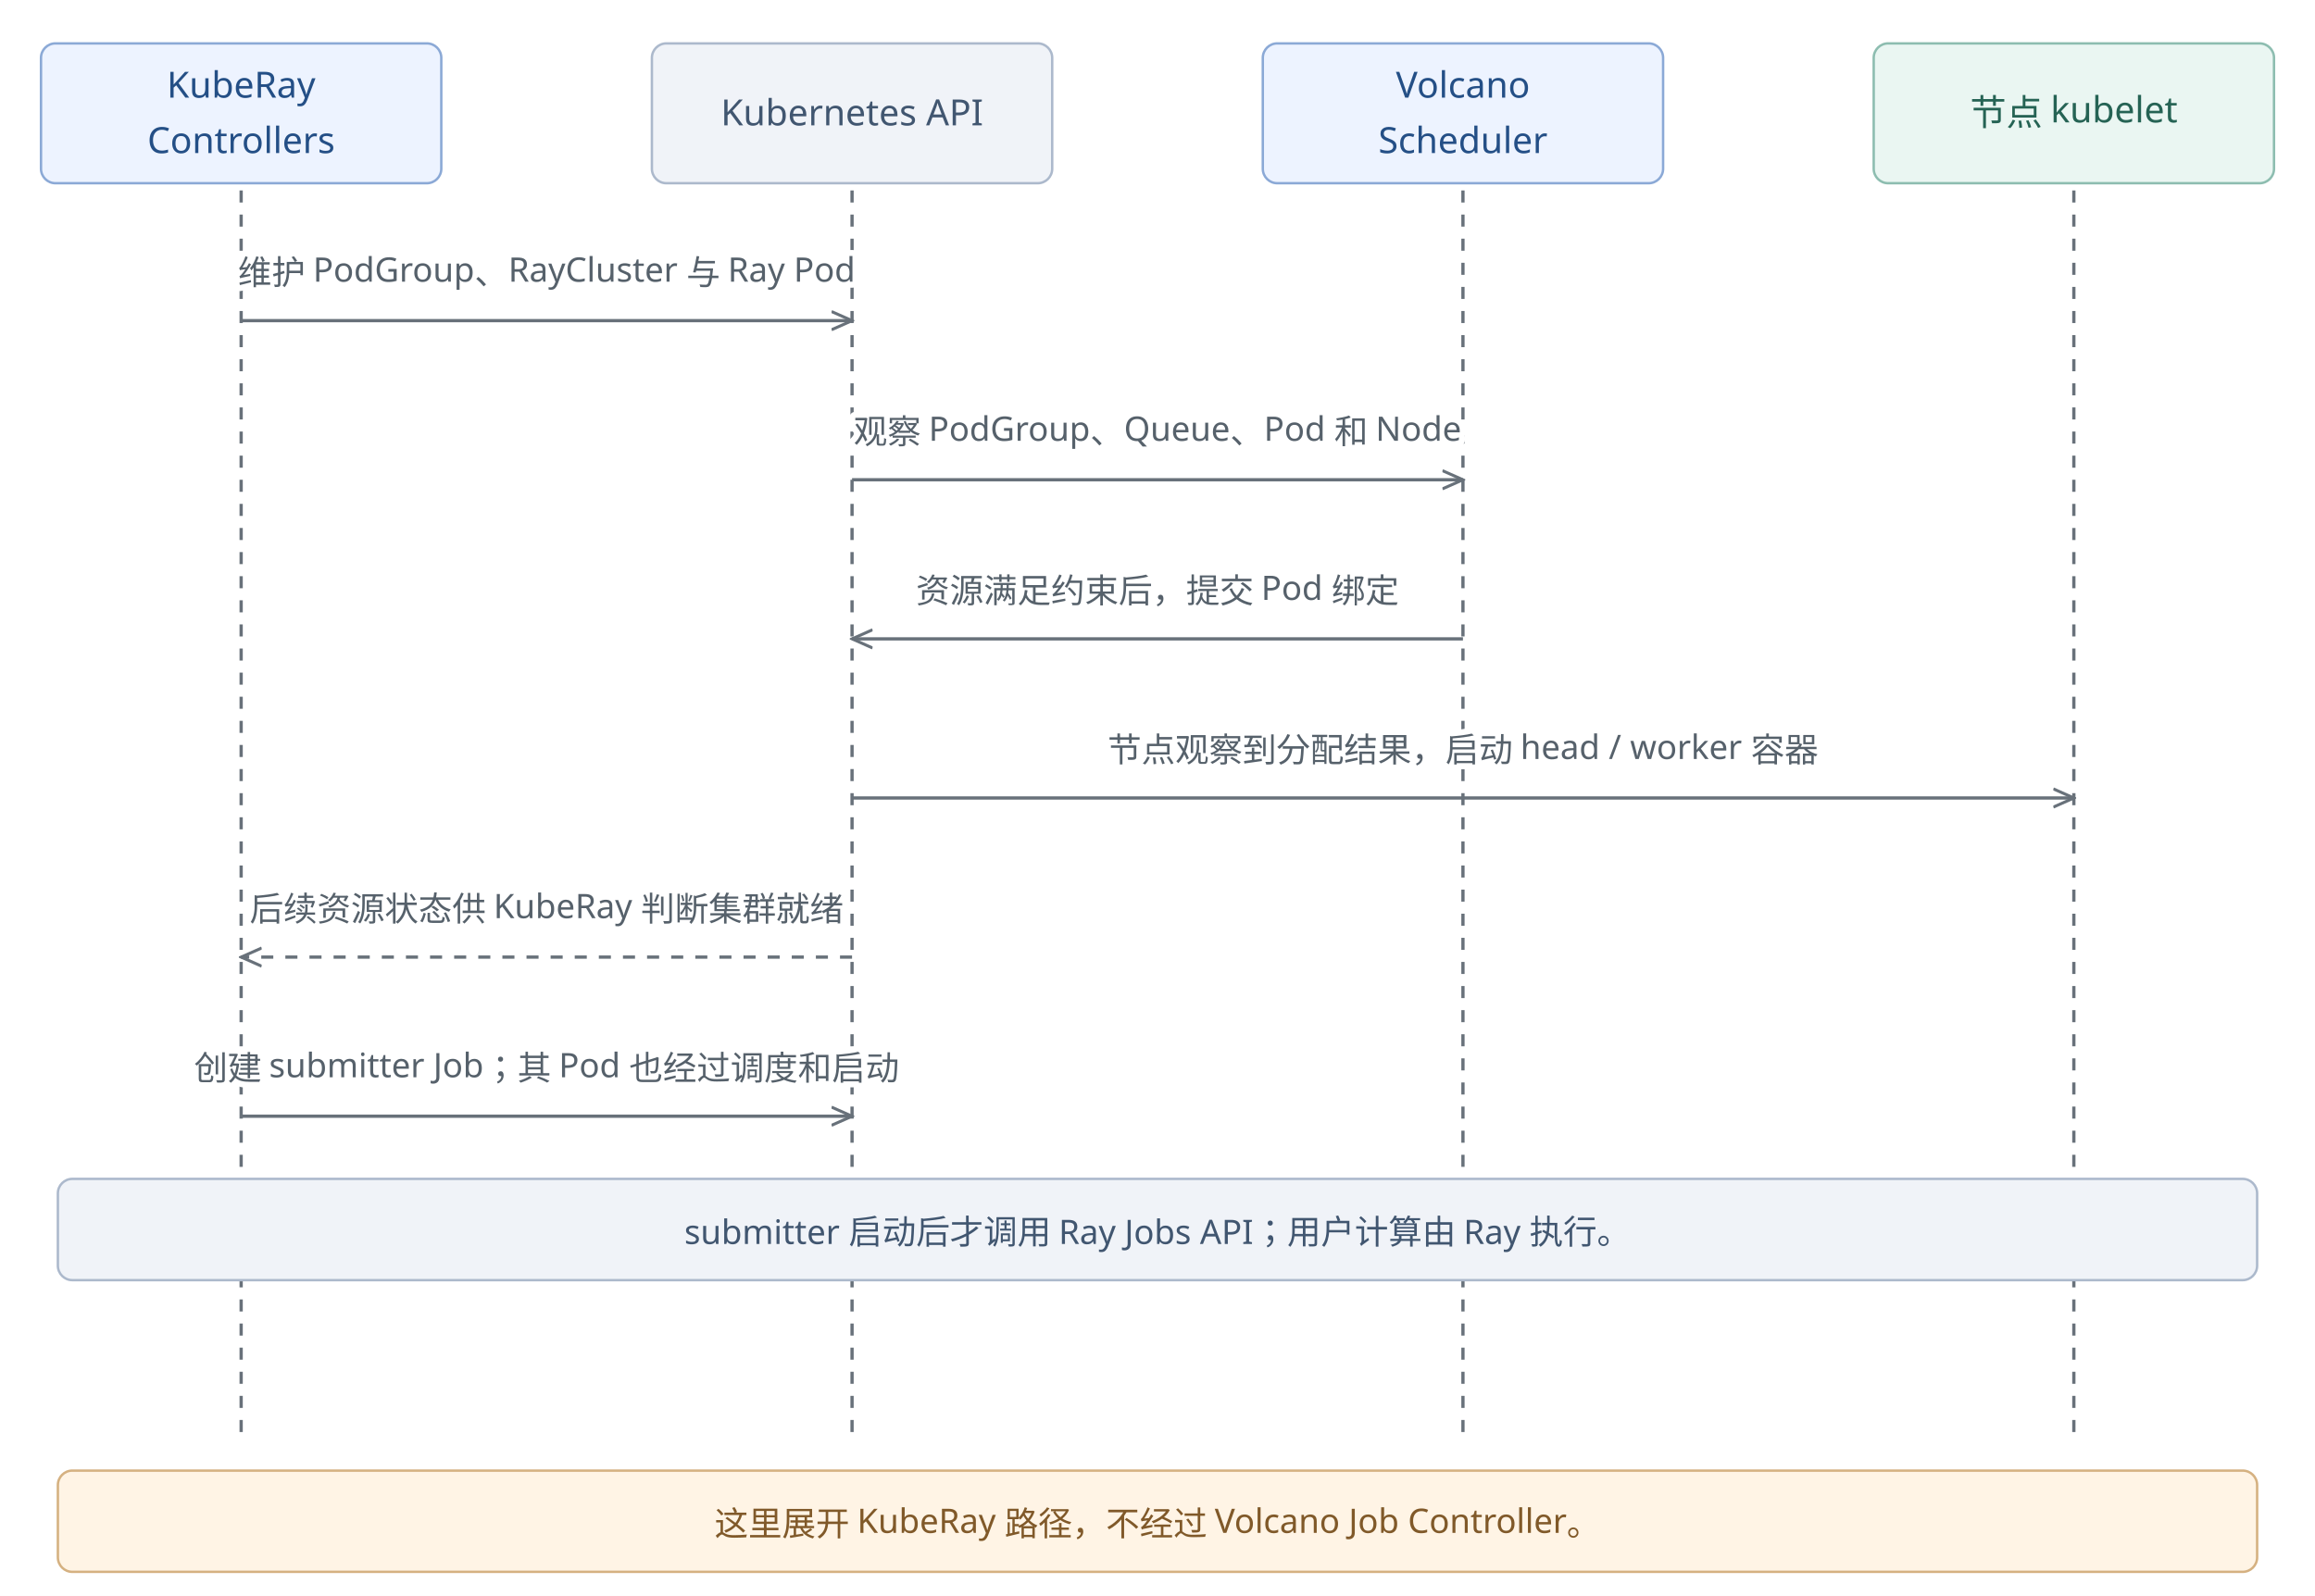
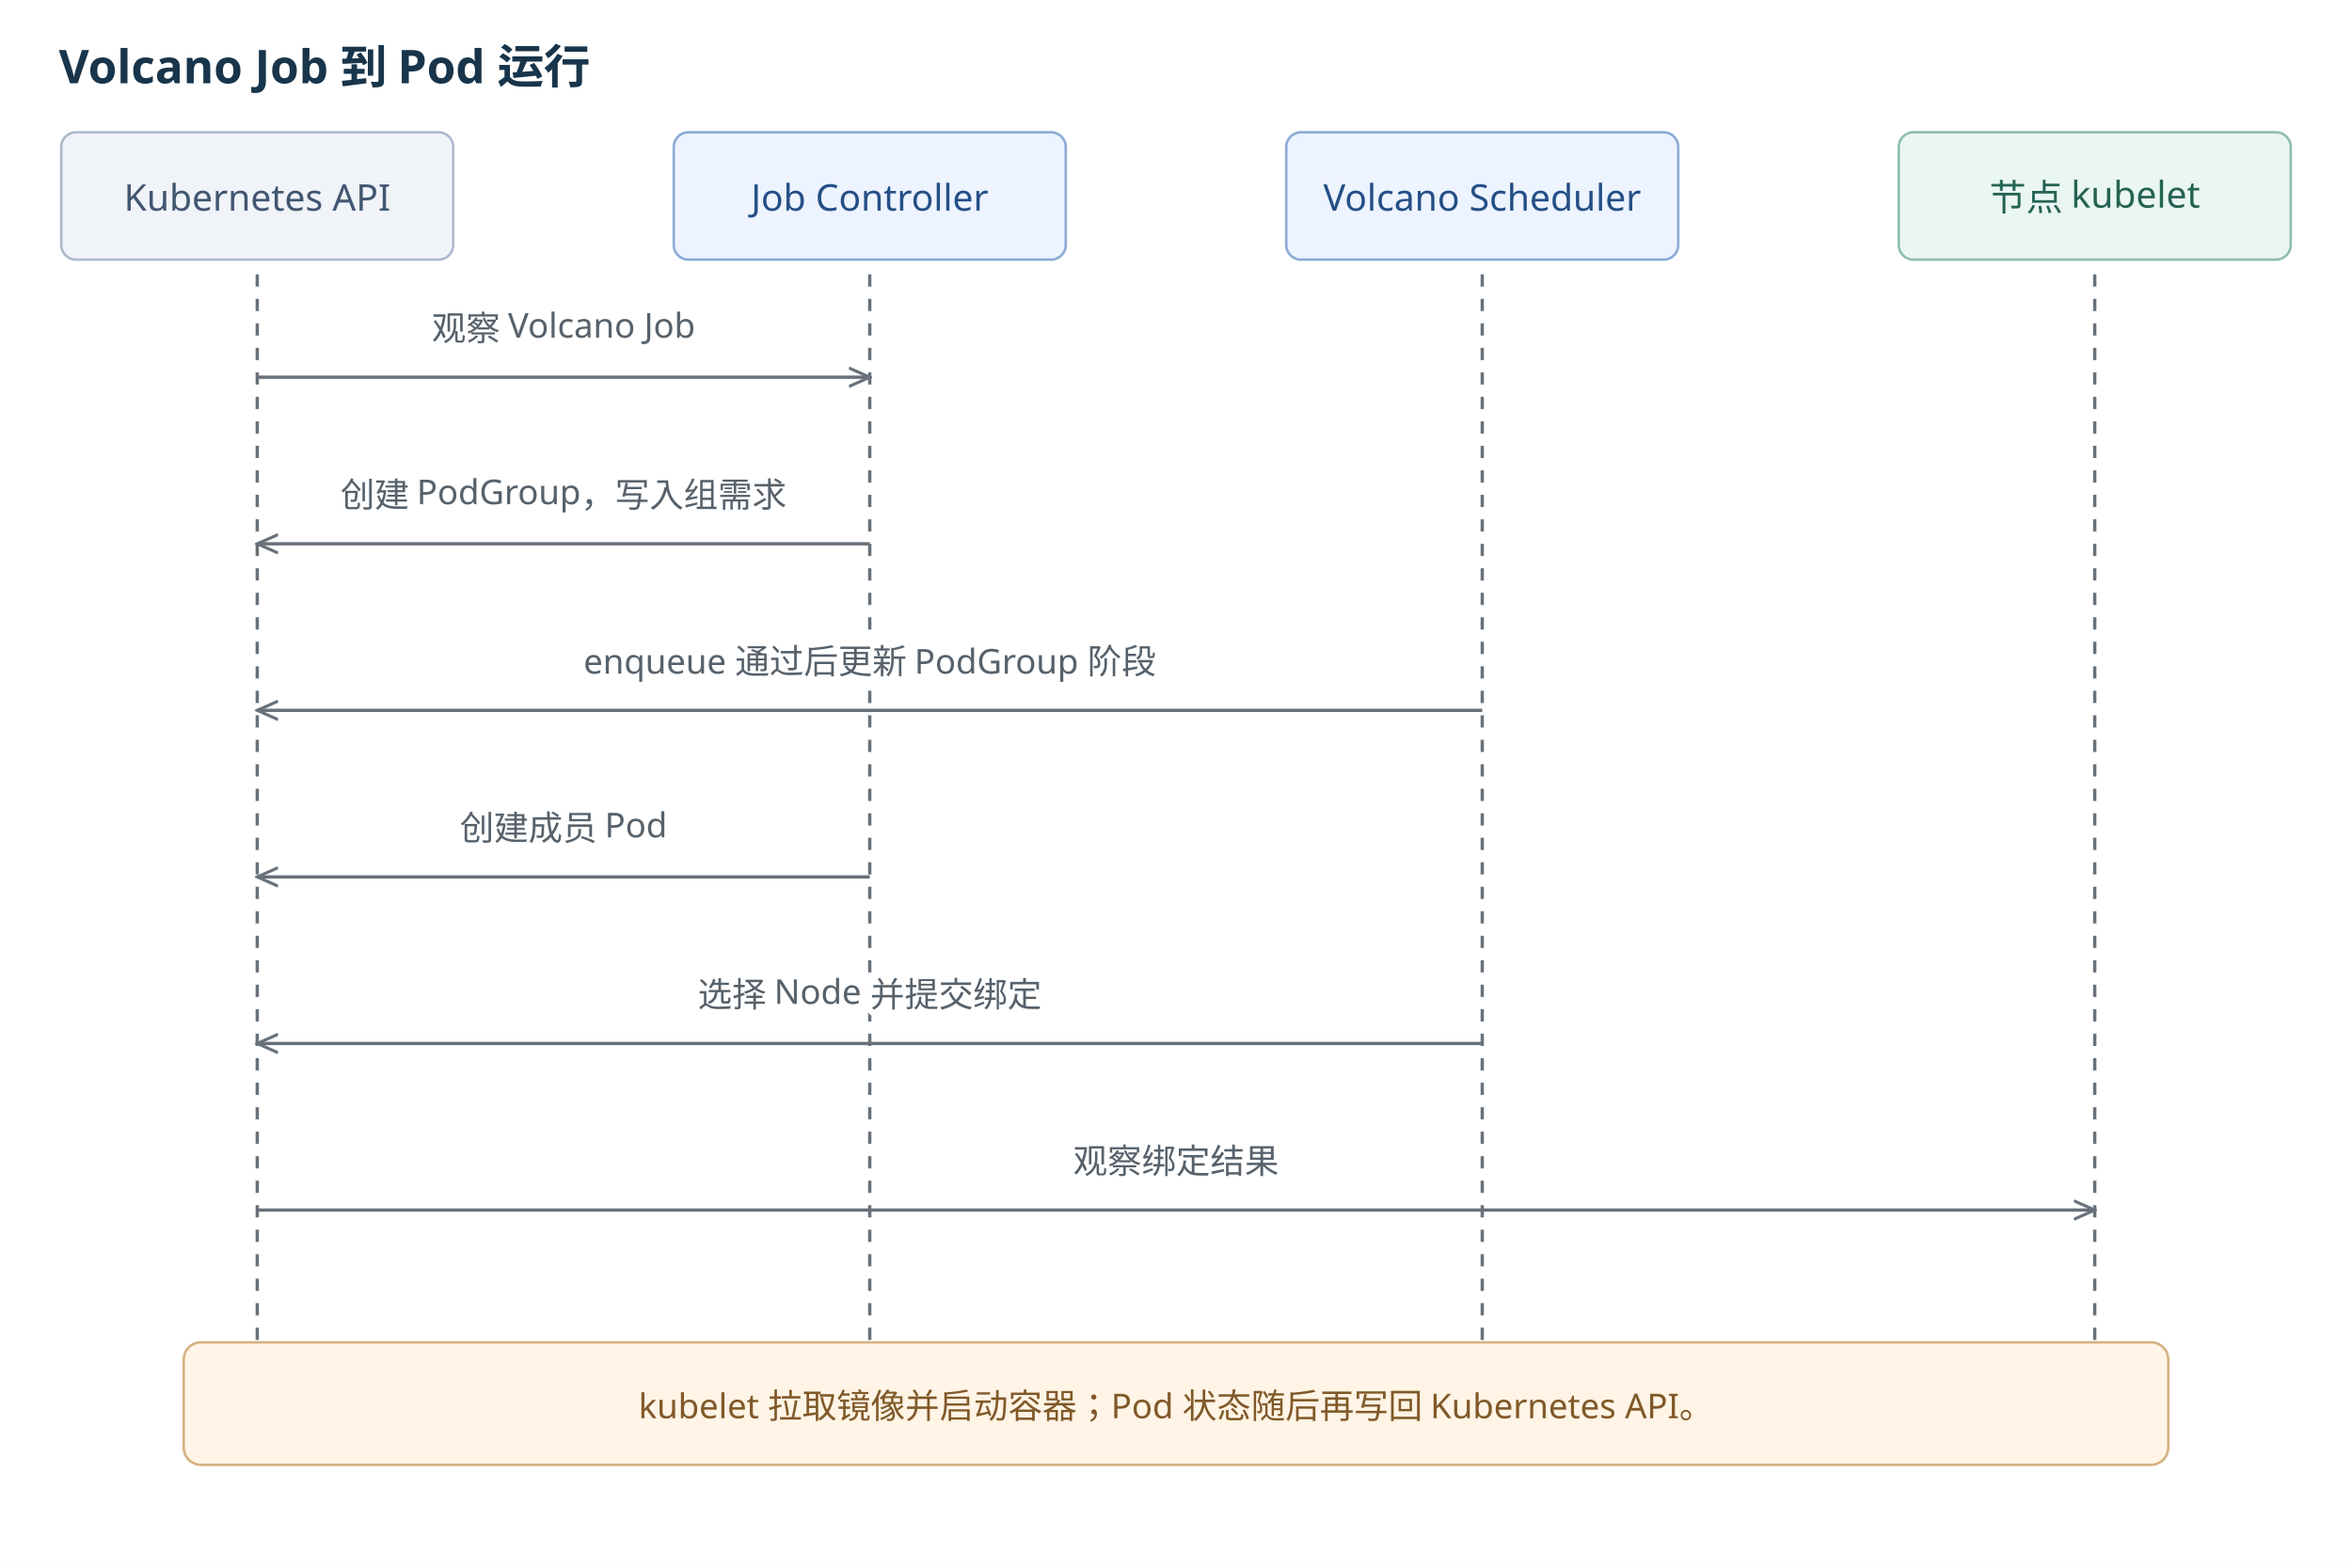
- <svg xmlns="http://www.w3.org/2000/svg" width="960" height="662" viewBox="0 0 960 662" style="max-width:960px" role="img" aria-labelledby="v06-handoff-title">
+ <svg xmlns="http://www.w3.org/2000/svg" width="960" height="640" viewBox="0 0 960 640" style="max-width:960px" role="img" aria-labelledby="v06-flow-title">
  <defs>
-     <marker id="v06-handoff-arrow" viewBox="0 0 10 10" refX="9" refY="5" markerWidth="7" markerHeight="7" orient="auto-start-reverse">
+     <marker id="arrow" viewBox="0 0 10 10" refX="9" refY="5" markerWidth="7" markerHeight="7" orient="auto-start-reverse">
      <path d="M0 1 L9 5 L0 9" fill="none" stroke="#68717a" stroke-width="1.3" />
    </marker>
  </defs>
  <rect width="100%" height="100%" fill="white" />
  <g font-family="Microsoft YaHei, PingFang SC, sans-serif">
-     <path d="M100 79 V597" fill="none" stroke="#68717a" stroke-width="1.35" stroke-dasharray="5 5" />
-     <rect x="17" y="18" width="166" height="58" rx="6" fill="#edf3ff" stroke="#8ba9d6" stroke-width="1" />
-     <text x="100" y="40.5" text-anchor="middle" font-size="15" font-weight="500" fill="#244f86">KubeRay</text>
-     <text x="100" y="63.5" text-anchor="middle" font-size="15" font-weight="500" fill="#244f86">Controllers</text>
-     <path d="M353.333 79 V597" fill="none" stroke="#68717a" stroke-width="1.35" stroke-dasharray="5 5" />
-     <rect x="270.333" y="18" width="166" height="58" rx="6" fill="#f0f3f8" stroke="#acb9cc" stroke-width="1" />
-     <text x="353.333" y="52" text-anchor="middle" font-size="15" font-weight="500" fill="#415670">Kubernetes API</text>
-     <path d="M606.667 79 V597" fill="none" stroke="#68717a" stroke-width="1.35" stroke-dasharray="5 5" />
-     <rect x="523.667" y="18" width="166" height="58" rx="6" fill="#edf3ff" stroke="#8ba9d6" stroke-width="1" />
-     <text x="606.667" y="40.5" text-anchor="middle" font-size="15" font-weight="500" fill="#244f86">Volcano</text>
-     <text x="606.667" y="63.5" text-anchor="middle" font-size="15" font-weight="500" fill="#244f86">Scheduler</text>
-     <path d="M860 79 V597" fill="none" stroke="#68717a" stroke-width="1.35" stroke-dasharray="5 5" />
-     <rect x="777" y="18" width="166" height="58" rx="6" fill="#eaf6f2" stroke="#8dbdb0" stroke-width="1" />
-     <text x="860" y="52" text-anchor="middle" font-size="15" font-weight="500" fill="#256354">节点 kubelet</text>
-     <path d="M100 133 H353.333" fill="none" stroke="#68717a" stroke-width="1.35" marker-end="url(#v06-handoff-arrow)" />
-     <text x="226.667" y="118" text-anchor="middle" font-size="14" font-weight="400" fill="#56616b" stroke="white" stroke-width="5" stroke-linejoin="round" paint-order="stroke">维护 PodGroup、RayCluster 与 Ray Pod</text>
-     <path d="M353.333 199 H606.667" fill="none" stroke="#68717a" stroke-width="1.35" marker-end="url(#v06-handoff-arrow)" />
-     <text x="480" y="184" text-anchor="middle" font-size="14" font-weight="400" fill="#56616b" stroke="white" stroke-width="5" stroke-linejoin="round" paint-order="stroke">观察 PodGroup、Queue、Pod 和 Node</text>
-     <path d="M606.667 265 H353.333" fill="none" stroke="#68717a" stroke-width="1.35" marker-end="url(#v06-handoff-arrow)" />
-     <text x="480" y="250" text-anchor="middle" font-size="14" font-weight="400" fill="#56616b" stroke="white" stroke-width="5" stroke-linejoin="round" paint-order="stroke">资源满足约束后，提交 Pod 绑定</text>
-     <path d="M353.333 331 H860" fill="none" stroke="#68717a" stroke-width="1.35" marker-end="url(#v06-handoff-arrow)" />
-     <text x="606.667" y="316" text-anchor="middle" font-size="14" font-weight="400" fill="#56616b" stroke="white" stroke-width="5" stroke-linejoin="round" paint-order="stroke">节点观察到分配结果，启动 head / worker 容器</text>
-     <path d="M353.333 397 H100" fill="none" stroke="#68717a" stroke-width="1.35" stroke-dasharray="5 5" marker-end="url(#v06-handoff-arrow)" />
-     <text x="226.667" y="382" text-anchor="middle" font-size="14" font-weight="400" fill="#56616b" stroke="white" stroke-width="5" stroke-linejoin="round" paint-order="stroke">后续资源状态供 KubeRay 判断集群就绪</text>
-     <path d="M100 463 H353.333" fill="none" stroke="#68717a" stroke-width="1.35" marker-end="url(#v06-handoff-arrow)" />
-     <text x="226.667" y="448" text-anchor="middle" font-size="14" font-weight="400" fill="#56616b" stroke="white" stroke-width="5" stroke-linejoin="round" paint-order="stroke">创建 submitter Job；其 Pod 也经过调度和启动</text>
-     <rect x="24" y="489" width="912" height="42" rx="6" fill="#f0f3f8" stroke="#acb9cc" stroke-width="1" />
-     <text x="480" y="516" text-anchor="middle" font-size="14" font-weight="400" fill="#415670">submitter 启动后才调用 Ray Jobs API；用户计算由 Ray 执行。</text>
-     <rect x="24" y="610" width="912" height="42" rx="6" fill="#fff4e5" stroke="#d5b181" stroke-width="1" />
-     <text x="480" y="637" text-anchor="middle" font-size="14" font-weight="400" fill="#805929">这里展开 KubeRay 路径，不经过 Volcano Job Controller。</text>
+     <text x="24" y="34" font-size="19" font-weight="600" fill="#18354b">Volcano Job 到 Pod 运行</text>
+     <g fill="none" stroke="#68717a" stroke-width="1.35" stroke-dasharray="5 5">
+       <path d="M105 112 V570" />
+       <path d="M355 112 V570" />
+       <path d="M605 112 V570" />
+       <path d="M855 112 V570" />
+     </g>
+     <g font-size="15" font-weight="500" text-anchor="middle">
+       <rect x="25" y="54" width="160" height="52" rx="6" fill="#f0f3f8" stroke="#acb9cc" />
+       <text x="105" y="86" fill="#415670">Kubernetes API</text>
+       <rect x="275" y="54" width="160" height="52" rx="6" fill="#edf3ff" stroke="#8ba9d6" />
+       <text x="355" y="86" fill="#244f86">Job Controller</text>
+       <rect x="525" y="54" width="160" height="52" rx="6" fill="#edf3ff" stroke="#8ba9d6" />
+       <text x="605" y="86" fill="#244f86">Volcano Scheduler</text>
+       <rect x="775" y="54" width="160" height="52" rx="6" fill="#eaf6f2" stroke="#8dbdb0" />
+       <text x="855" y="86" fill="#256354">节点 kubelet</text>
+     </g>
+     <g fill="none" stroke="#68717a" stroke-width="1.35" marker-end="url(#arrow)">
+       <path d="M105 154 H355" />
+       <path d="M355 222 H105" />
+       <path d="M605 290 H105" />
+       <path d="M355 358 H105" />
+       <path d="M605 426 H105" />
+       <path d="M105 494 H855" />
+     </g>
+     <g font-size="14" fill="#56616b" text-anchor="middle" stroke="white" stroke-width="5" stroke-linejoin="round" paint-order="stroke">
+       <text x="230" y="139">观察 Volcano Job</text>
+       <text x="230" y="207">创建 PodGroup，写入组需求</text>
+       <text x="355" y="275">enqueue 通过后更新 PodGroup 阶段</text>
+       <text x="230" y="343">创建成员 Pod</text>
+       <text x="355" y="411">选择 Node 并提交绑定</text>
+       <text x="480" y="479">观察绑定结果</text>
+     </g>
+     <rect x="75" y="548" width="810" height="50" rx="7" fill="#fff4e5" stroke="#d5b181" />
+     <text x="480" y="579" text-anchor="middle" font-size="14" fill="#805929">kubelet 拉取镜像并启动容器；Pod 状态随后再写回 Kubernetes API。</text>
  </g>
</svg>
